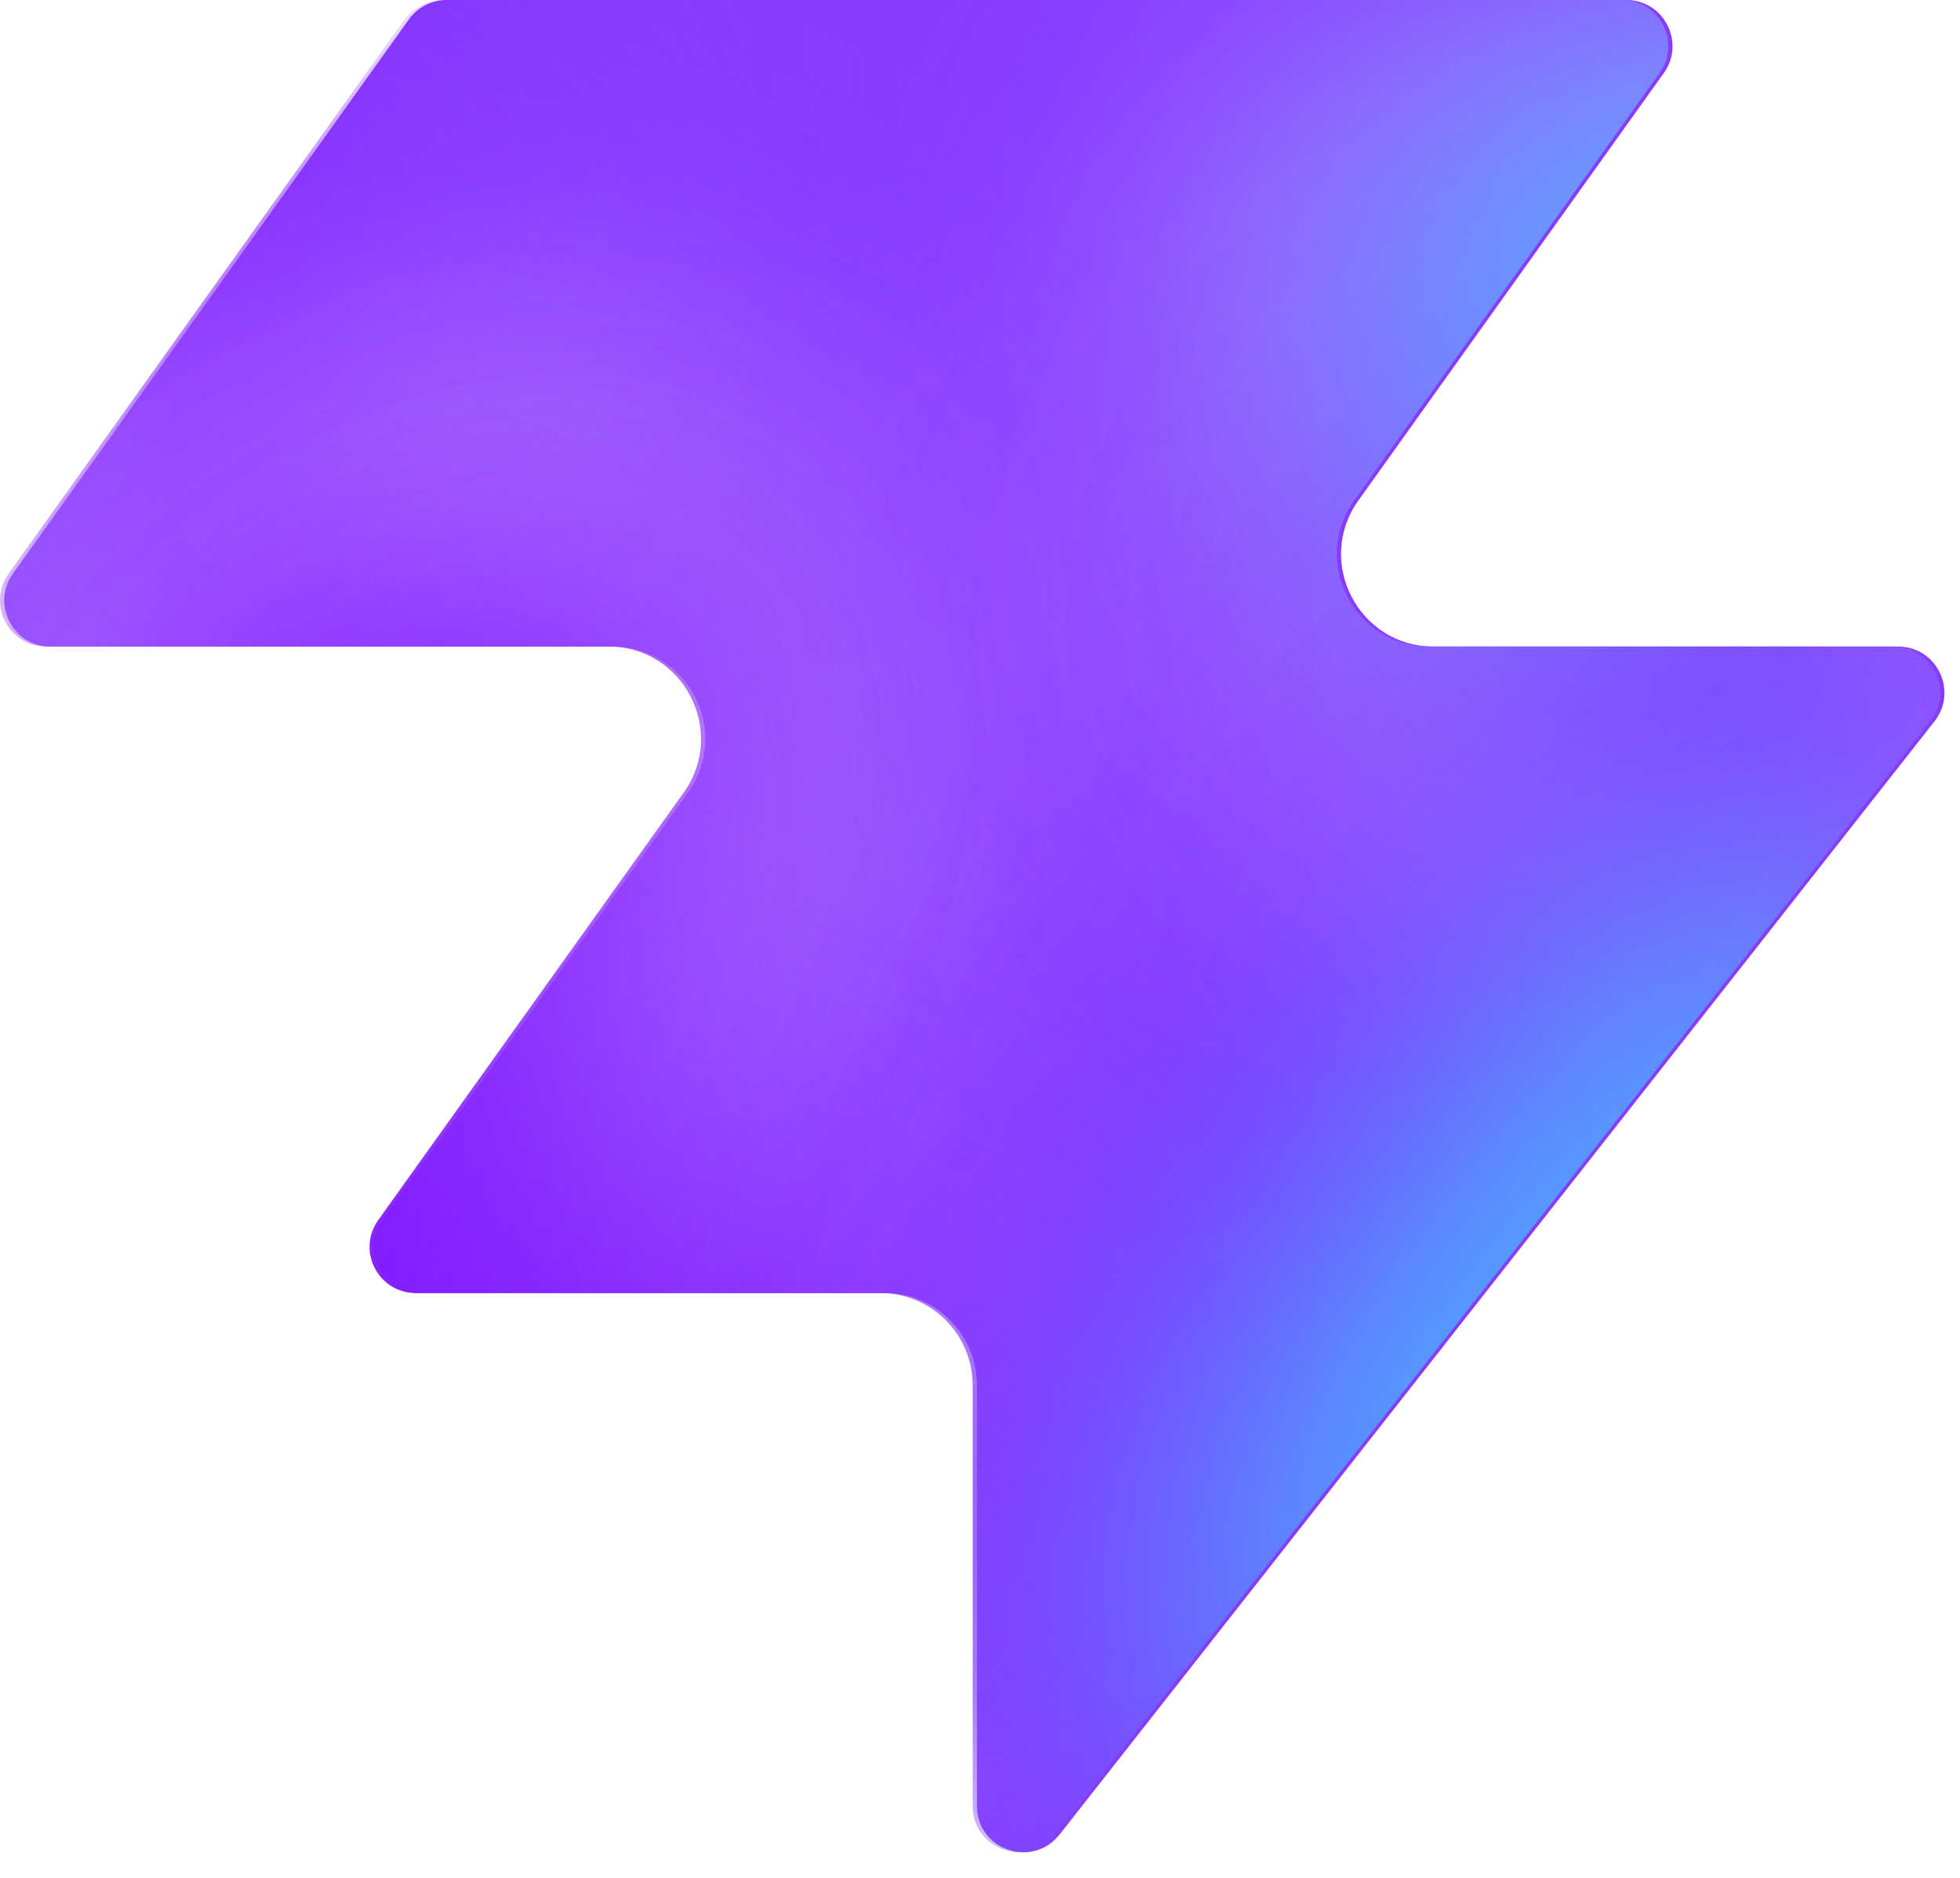
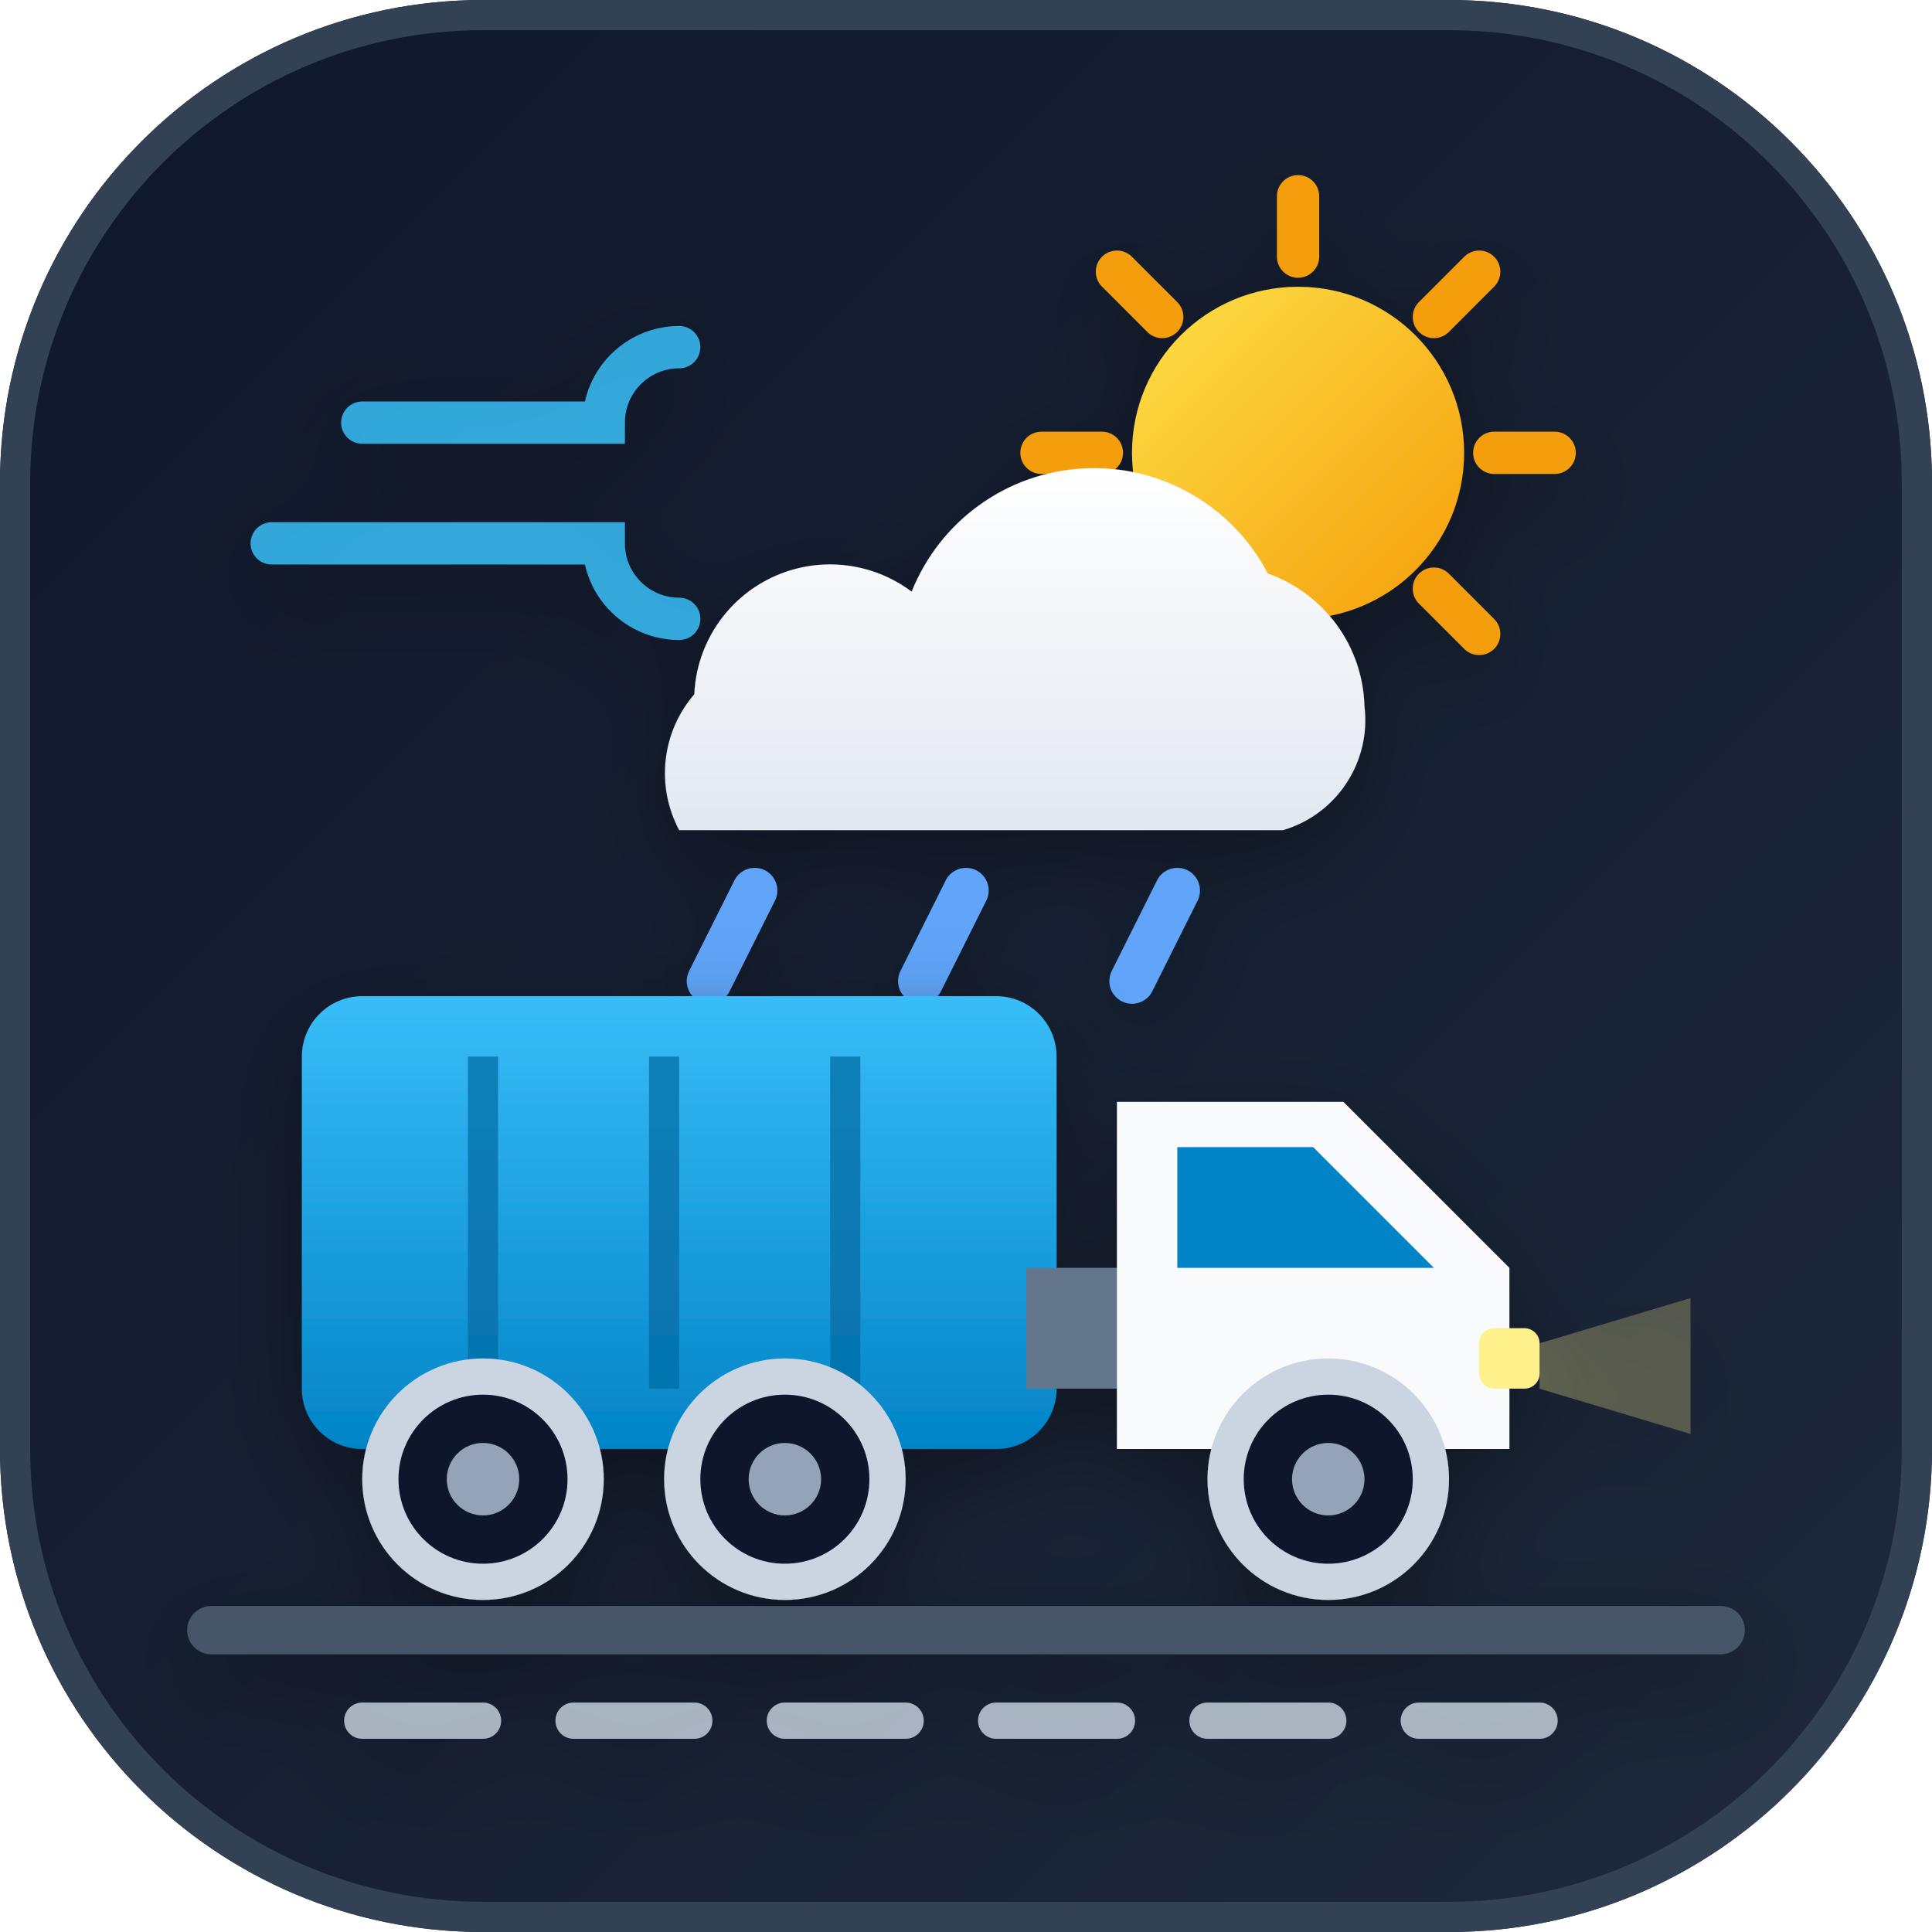
- <svg xmlns="http://www.w3.org/2000/svg" width="48" height="46" fill="none" viewBox="0 0 48 46">
-   <path fill="#863bff" d="M25.946 44.938c-.664.845-2.021.375-2.021-.698V33.937a2.26 2.26 0 0 0-2.262-2.262H10.287c-.92 0-1.456-1.04-.92-1.788l7.48-10.471c1.07-1.497 0-3.578-1.842-3.578H1.237c-.92 0-1.456-1.04-.92-1.788L10.013.474c.214-.297.556-.474.92-.474h28.894c.92 0 1.456 1.04.92 1.788l-7.48 10.471c-1.07 1.498 0 3.579 1.842 3.579h11.377c.943 0 1.473 1.088.89 1.83L25.947 44.94z" style="fill:#863bff;fill:color(display-p3 .525 .23 1);fill-opacity:1" />
-   <mask id="a" width="48" height="46" x="0" y="0" maskUnits="userSpaceOnUse" style="mask-type:alpha">
-     <path fill="#000" d="M25.842 44.938c-.664.844-2.021.375-2.021-.698V33.937a2.26 2.26 0 0 0-2.262-2.262H10.183c-.92 0-1.456-1.04-.92-1.788l7.48-10.471c1.07-1.498 0-3.579-1.842-3.579H1.133c-.92 0-1.456-1.04-.92-1.787L9.91.473c.214-.297.556-.474.92-.474h28.894c.92 0 1.456 1.04.92 1.788l-7.48 10.471c-1.07 1.498 0 3.578 1.842 3.578h11.377c.943 0 1.473 1.088.89 1.832L25.843 44.94z" style="fill:#000;fill-opacity:1" />
-   </mask>
-   <g mask="url(#a)">
-     <g filter="url(#b)">
-       <ellipse cx="5.508" cy="14.704" fill="#ede6ff" rx="5.508" ry="14.704" style="fill:#ede6ff;fill:color(display-p3 .927 .903 1);fill-opacity:1" transform="matrix(.00324 1 1 -.00324 -4.47 31.516)" />
-     </g>
-     <g filter="url(#c)">
-       <ellipse cx="10.399" cy="29.851" fill="#ede6ff" rx="10.399" ry="29.851" style="fill:#ede6ff;fill:color(display-p3 .927 .903 1);fill-opacity:1" transform="matrix(.00324 1 1 -.00324 -39.328 7.883)" />
-     </g>
-     <g filter="url(#d)">
-       <ellipse cx="5.508" cy="30.487" fill="#7e14ff" rx="5.508" ry="30.487" style="fill:#7e14ff;fill:color(display-p3 .492 .077 1);fill-opacity:1" transform="rotate(89.814 -25.913 -14.639)scale(1 -1)" />
-     </g>
-     <g filter="url(#e)">
-       <ellipse cx="5.508" cy="30.599" fill="#7e14ff" rx="5.508" ry="30.599" style="fill:#7e14ff;fill:color(display-p3 .492 .077 1);fill-opacity:1" transform="rotate(89.814 -32.644 -3.334)scale(1 -1)" />
-     </g>
-     <g filter="url(#f)">
-       <ellipse cx="5.508" cy="30.599" fill="#7e14ff" rx="5.508" ry="30.599" style="fill:#7e14ff;fill:color(display-p3 .492 .077 1);fill-opacity:1" transform="matrix(.00324 1 1 -.00324 -34.34 30.47)" />
-     </g>
-     <g filter="url(#g)">
-       <ellipse cx="14.072" cy="22.078" fill="#ede6ff" rx="14.072" ry="22.078" style="fill:#ede6ff;fill:color(display-p3 .927 .903 1);fill-opacity:1" transform="rotate(93.35 24.506 48.493)scale(-1 1)" />
-     </g>
-     <g filter="url(#h)">
-       <ellipse cx="3.47" cy="21.501" fill="#7e14ff" rx="3.47" ry="21.501" style="fill:#7e14ff;fill:color(display-p3 .492 .077 1);fill-opacity:1" transform="rotate(89.009 28.708 47.59)scale(-1 1)" />
-     </g>
-     <g filter="url(#i)">
-       <ellipse cx="3.47" cy="21.501" fill="#7e14ff" rx="3.47" ry="21.501" style="fill:#7e14ff;fill:color(display-p3 .492 .077 1);fill-opacity:1" transform="rotate(89.009 28.708 47.59)scale(-1 1)" />
-     </g>
-     <g filter="url(#j)">
-       <ellipse cx=".387" cy="8.972" fill="#7e14ff" rx="4.407" ry="29.108" style="fill:#7e14ff;fill:color(display-p3 .492 .077 1);fill-opacity:1" transform="rotate(39.51 .387 8.972)" />
-     </g>
-     <g filter="url(#k)">
-       <ellipse cx="47.523" cy="-6.092" fill="#7e14ff" rx="4.407" ry="29.108" style="fill:#7e14ff;fill:color(display-p3 .492 .077 1);fill-opacity:1" transform="rotate(37.892 47.523 -6.092)" />
-     </g>
-     <g filter="url(#l)">
-       <ellipse cx="41.412" cy="6.333" fill="#47bfff" rx="5.971" ry="9.665" style="fill:#47bfff;fill:color(display-p3 .28 .748 1);fill-opacity:1" transform="rotate(37.892 41.412 6.333)" />
-     </g>
-     <g filter="url(#m)">
-       <ellipse cx="-1.879" cy="38.332" fill="#7e14ff" rx="4.407" ry="29.108" style="fill:#7e14ff;fill:color(display-p3 .492 .077 1);fill-opacity:1" transform="rotate(37.892 -1.88 38.332)" />
-     </g>
-     <g filter="url(#n)">
-       <ellipse cx="-1.879" cy="38.332" fill="#7e14ff" rx="4.407" ry="29.108" style="fill:#7e14ff;fill:color(display-p3 .492 .077 1);fill-opacity:1" transform="rotate(37.892 -1.88 38.332)" />
-     </g>
-     <g filter="url(#o)">
-       <ellipse cx="35.651" cy="29.907" fill="#7e14ff" rx="4.407" ry="29.108" style="fill:#7e14ff;fill:color(display-p3 .492 .077 1);fill-opacity:1" transform="rotate(37.892 35.651 29.907)" />
-     </g>
-     <g filter="url(#p)">
-       <ellipse cx="38.418" cy="32.4" fill="#47bfff" rx="5.971" ry="15.297" style="fill:#47bfff;fill:color(display-p3 .28 .748 1);fill-opacity:1" transform="rotate(37.892 38.418 32.4)" />
-     </g>
-   </g>
+ <svg xmlns="http://www.w3.org/2000/svg" viewBox="0 0 64 64" width="64" height="64" fill="none">
  <defs>
-     <filter id="b" width="60.045" height="41.654" x="-19.77" y="16.149" color-interpolation-filters="sRGB" filterUnits="userSpaceOnUse">
-       <feFlood flood-opacity="0" result="BackgroundImageFix" />
-       <feBlend in="SourceGraphic" in2="BackgroundImageFix" result="shape" />
-       <feGaussianBlur result="effect1_foregroundBlur_2002_17158" stdDeviation="7.659" />
-     </filter>
-     <filter id="c" width="90.34" height="51.437" x="-54.613" y="-7.533" color-interpolation-filters="sRGB" filterUnits="userSpaceOnUse">
-       <feFlood flood-opacity="0" result="BackgroundImageFix" />
-       <feBlend in="SourceGraphic" in2="BackgroundImageFix" result="shape" />
-       <feGaussianBlur result="effect1_foregroundBlur_2002_17158" stdDeviation="7.659" />
-     </filter>
-     <filter id="d" width="79.355" height="29.4" x="-49.64" y="2.03" color-interpolation-filters="sRGB" filterUnits="userSpaceOnUse">
-       <feFlood flood-opacity="0" result="BackgroundImageFix" />
-       <feBlend in="SourceGraphic" in2="BackgroundImageFix" result="shape" />
-       <feGaussianBlur result="effect1_foregroundBlur_2002_17158" stdDeviation="4.596" />
-     </filter>
-     <filter id="e" width="79.579" height="29.4" x="-45.045" y="20.029" color-interpolation-filters="sRGB" filterUnits="userSpaceOnUse">
-       <feFlood flood-opacity="0" result="BackgroundImageFix" />
-       <feBlend in="SourceGraphic" in2="BackgroundImageFix" result="shape" />
-       <feGaussianBlur result="effect1_foregroundBlur_2002_17158" stdDeviation="4.596" />
-     </filter>
-     <filter id="f" width="79.579" height="29.4" x="-43.513" y="21.178" color-interpolation-filters="sRGB" filterUnits="userSpaceOnUse">
-       <feFlood flood-opacity="0" result="BackgroundImageFix" />
-       <feBlend in="SourceGraphic" in2="BackgroundImageFix" result="shape" />
-       <feGaussianBlur result="effect1_foregroundBlur_2002_17158" stdDeviation="4.596" />
-     </filter>
-     <filter id="g" width="74.749" height="58.852" x="15.756" y="-17.901" color-interpolation-filters="sRGB" filterUnits="userSpaceOnUse">
-       <feFlood flood-opacity="0" result="BackgroundImageFix" />
-       <feBlend in="SourceGraphic" in2="BackgroundImageFix" result="shape" />
-       <feGaussianBlur result="effect1_foregroundBlur_2002_17158" stdDeviation="7.659" />
-     </filter>
-     <filter id="h" width="61.377" height="25.362" x="23.548" y="2.284" color-interpolation-filters="sRGB" filterUnits="userSpaceOnUse">
-       <feFlood flood-opacity="0" result="BackgroundImageFix" />
-       <feBlend in="SourceGraphic" in2="BackgroundImageFix" result="shape" />
-       <feGaussianBlur result="effect1_foregroundBlur_2002_17158" stdDeviation="4.596" />
-     </filter>
-     <filter id="i" width="61.377" height="25.362" x="23.548" y="2.284" color-interpolation-filters="sRGB" filterUnits="userSpaceOnUse">
-       <feFlood flood-opacity="0" result="BackgroundImageFix" />
-       <feBlend in="SourceGraphic" in2="BackgroundImageFix" result="shape" />
-       <feGaussianBlur result="effect1_foregroundBlur_2002_17158" stdDeviation="4.596" />
-     </filter>
-     <filter id="j" width="56.045" height="63.649" x="-27.636" y="-22.853" color-interpolation-filters="sRGB" filterUnits="userSpaceOnUse">
-       <feFlood flood-opacity="0" result="BackgroundImageFix" />
-       <feBlend in="SourceGraphic" in2="BackgroundImageFix" result="shape" />
-       <feGaussianBlur result="effect1_foregroundBlur_2002_17158" stdDeviation="4.596" />
-     </filter>
-     <filter id="k" width="54.814" height="64.646" x="20.116" y="-38.415" color-interpolation-filters="sRGB" filterUnits="userSpaceOnUse">
-       <feFlood flood-opacity="0" result="BackgroundImageFix" />
-       <feBlend in="SourceGraphic" in2="BackgroundImageFix" result="shape" />
-       <feGaussianBlur result="effect1_foregroundBlur_2002_17158" stdDeviation="4.596" />
-     </filter>
-     <filter id="l" width="33.541" height="35.313" x="24.641" y="-11.323" color-interpolation-filters="sRGB" filterUnits="userSpaceOnUse">
-       <feFlood flood-opacity="0" result="BackgroundImageFix" />
-       <feBlend in="SourceGraphic" in2="BackgroundImageFix" result="shape" />
-       <feGaussianBlur result="effect1_foregroundBlur_2002_17158" stdDeviation="4.596" />
-     </filter>
-     <filter id="m" width="54.814" height="64.646" x="-29.286" y="6.009" color-interpolation-filters="sRGB" filterUnits="userSpaceOnUse">
-       <feFlood flood-opacity="0" result="BackgroundImageFix" />
-       <feBlend in="SourceGraphic" in2="BackgroundImageFix" result="shape" />
-       <feGaussianBlur result="effect1_foregroundBlur_2002_17158" stdDeviation="4.596" />
-     </filter>
-     <filter id="n" width="54.814" height="64.646" x="-29.286" y="6.009" color-interpolation-filters="sRGB" filterUnits="userSpaceOnUse">
-       <feFlood flood-opacity="0" result="BackgroundImageFix" />
-       <feBlend in="SourceGraphic" in2="BackgroundImageFix" result="shape" />
-       <feGaussianBlur result="effect1_foregroundBlur_2002_17158" stdDeviation="4.596" />
-     </filter>
-     <filter id="o" width="54.814" height="64.646" x="8.244" y="-2.416" color-interpolation-filters="sRGB" filterUnits="userSpaceOnUse">
-       <feFlood flood-opacity="0" result="BackgroundImageFix" />
-       <feBlend in="SourceGraphic" in2="BackgroundImageFix" result="shape" />
-       <feGaussianBlur result="effect1_foregroundBlur_2002_17158" stdDeviation="4.596" />
-     </filter>
-     <filter id="p" width="39.409" height="43.623" x="18.713" y="10.588" color-interpolation-filters="sRGB" filterUnits="userSpaceOnUse">
-       <feFlood flood-opacity="0" result="BackgroundImageFix" />
-       <feBlend in="SourceGraphic" in2="BackgroundImageFix" result="shape" />
-       <feGaussianBlur result="effect1_foregroundBlur_2002_17158" stdDeviation="4.596" />
+     <linearGradient id="bgGrad" x1="0%" y1="0%" x2="100%" y2="100%">
+       <stop offset="0%" stop-color="#0f172a" />
+       <stop offset="100%" stop-color="#1e293b" />
+     </linearGradient>
+     <linearGradient id="truckTrailer" x1="0%" y1="0%" x2="0%" y2="100%">
+       <stop offset="0%" stop-color="#38bdf8" />
+       <stop offset="100%" stop-color="#0284c7" />
+     </linearGradient>
+     <linearGradient id="sunGrad" x1="0%" y1="0%" x2="100%" y2="100%">
+       <stop offset="0%" stop-color="#fde047" />
+       <stop offset="100%" stop-color="#f59e0b" />
+     </linearGradient>
+     <linearGradient id="cloudGrad" x1="0%" y1="0%" x2="0%" y2="100%">
+       <stop offset="0%" stop-color="#ffffff" />
+       <stop offset="100%" stop-color="#e2e8f0" />
+     </linearGradient>
+     <filter id="glow" x="-20%" y="-20%" width="140%" height="140%">
+       <feDropShadow dx="0" dy="1" stdDeviation="1.5" flood-color="#000000" flood-opacity="0.35" />
    </filter>
  </defs>
+   <rect width="64" height="64" rx="16" fill="url(#bgGrad)" />
+   <rect x="0.5" y="0.5" width="63" height="63" rx="15.5" stroke="#334155" stroke-width="1" />
+   <g filter="url(#glow)">
+     <circle cx="43" cy="15" r="5.5" fill="url(#sunGrad)" />
+     <path d="M43 6.5v2M43 21.5v2M34.5 15h2M49.5 15h2M37 9l1.5 1.5M47.5 19.5l1.5 1.5M37 21l1.5-1.5M47.5 10.5l1.5-1.5" stroke="#f59e0b" stroke-width="1.4" stroke-linecap="round" />
+     <path d="M12 14h8a2.5 2.5 0 0 1 2.5-2.5" fill="none" stroke="#38bdf8" stroke-width="1.4" stroke-linecap="round" opacity="0.85" />
+     <path d="M9 18h11a2.5 2.5 0 0 0 2.5 2.5" fill="none" stroke="#38bdf8" stroke-width="1.4" stroke-linecap="round" opacity="0.85" />
+     <path d="M 23 23 a 4.5 4.5 0 0 1 7.2 -3.4 A 6.5 6.5 0 0 1 42 19 a 4.8 4.8 0 0 1 3.2 4.4 A 3.8 3.8 0 0 1 42.5 27.5 L 22.5 27.5 A 4 4 0 0 1 23 23 Z" fill="url(#cloudGrad)" />
+     <path d="M25 29.5l-1.5 3M32 29.5l-1.5 3M39 29.5l-1.5 3" stroke="#60a5fa" stroke-width="1.5" stroke-linecap="round" />
+   </g>
+   <g filter="url(#glow)">
+     <rect x="10" y="33" width="25" height="15" rx="2" fill="url(#truckTrailer)" />
+     <line x1="16" y1="35" x2="16" y2="46" stroke="#0369a1" stroke-width="1" opacity="0.7" />
+     <line x1="22" y1="35" x2="22" y2="46" stroke="#0369a1" stroke-width="1" opacity="0.7" />
+     <line x1="28" y1="35" x2="28" y2="46" stroke="#0369a1" stroke-width="1" opacity="0.7" />
+     <rect x="34" y="42" width="4" height="4" fill="#64748b" />
+     <path d="M37 36.5h7.5l5.5 5.5v6H37z" fill="#f8fafc" />
+     <path d="M39 38h4.5l4 4H39z" fill="#0284c7" />
+     <rect x="49" y="44" width="2" height="2" rx="0.5" fill="#fef08a" />
+     <polygon points="51,44.5 56,43 56,47.5 51,46" fill="#fef08a" opacity="0.25" />
+     <circle cx="16" cy="49" r="3.4" fill="#0f172a" stroke="#cbd5e1" stroke-width="1.2" />
+     <circle cx="16" cy="49" r="1.2" fill="#94a3b8" />
+     <circle cx="26" cy="49" r="3.4" fill="#0f172a" stroke="#cbd5e1" stroke-width="1.2" />
+     <circle cx="26" cy="49" r="1.2" fill="#94a3b8" />
+     <circle cx="44" cy="49" r="3.4" fill="#0f172a" stroke="#cbd5e1" stroke-width="1.2" />
+     <circle cx="44" cy="49" r="1.2" fill="#94a3b8" />
+     <line x1="7" y1="54" x2="57" y2="54" stroke="#475569" stroke-width="1.6" stroke-linecap="round" />
+     <line x1="12" y1="57" x2="52" y2="57" stroke="#cbd5e1" stroke-width="1.2" stroke-linecap="round" stroke-dasharray="4 3" opacity="0.8" />
+   </g>
</svg>
